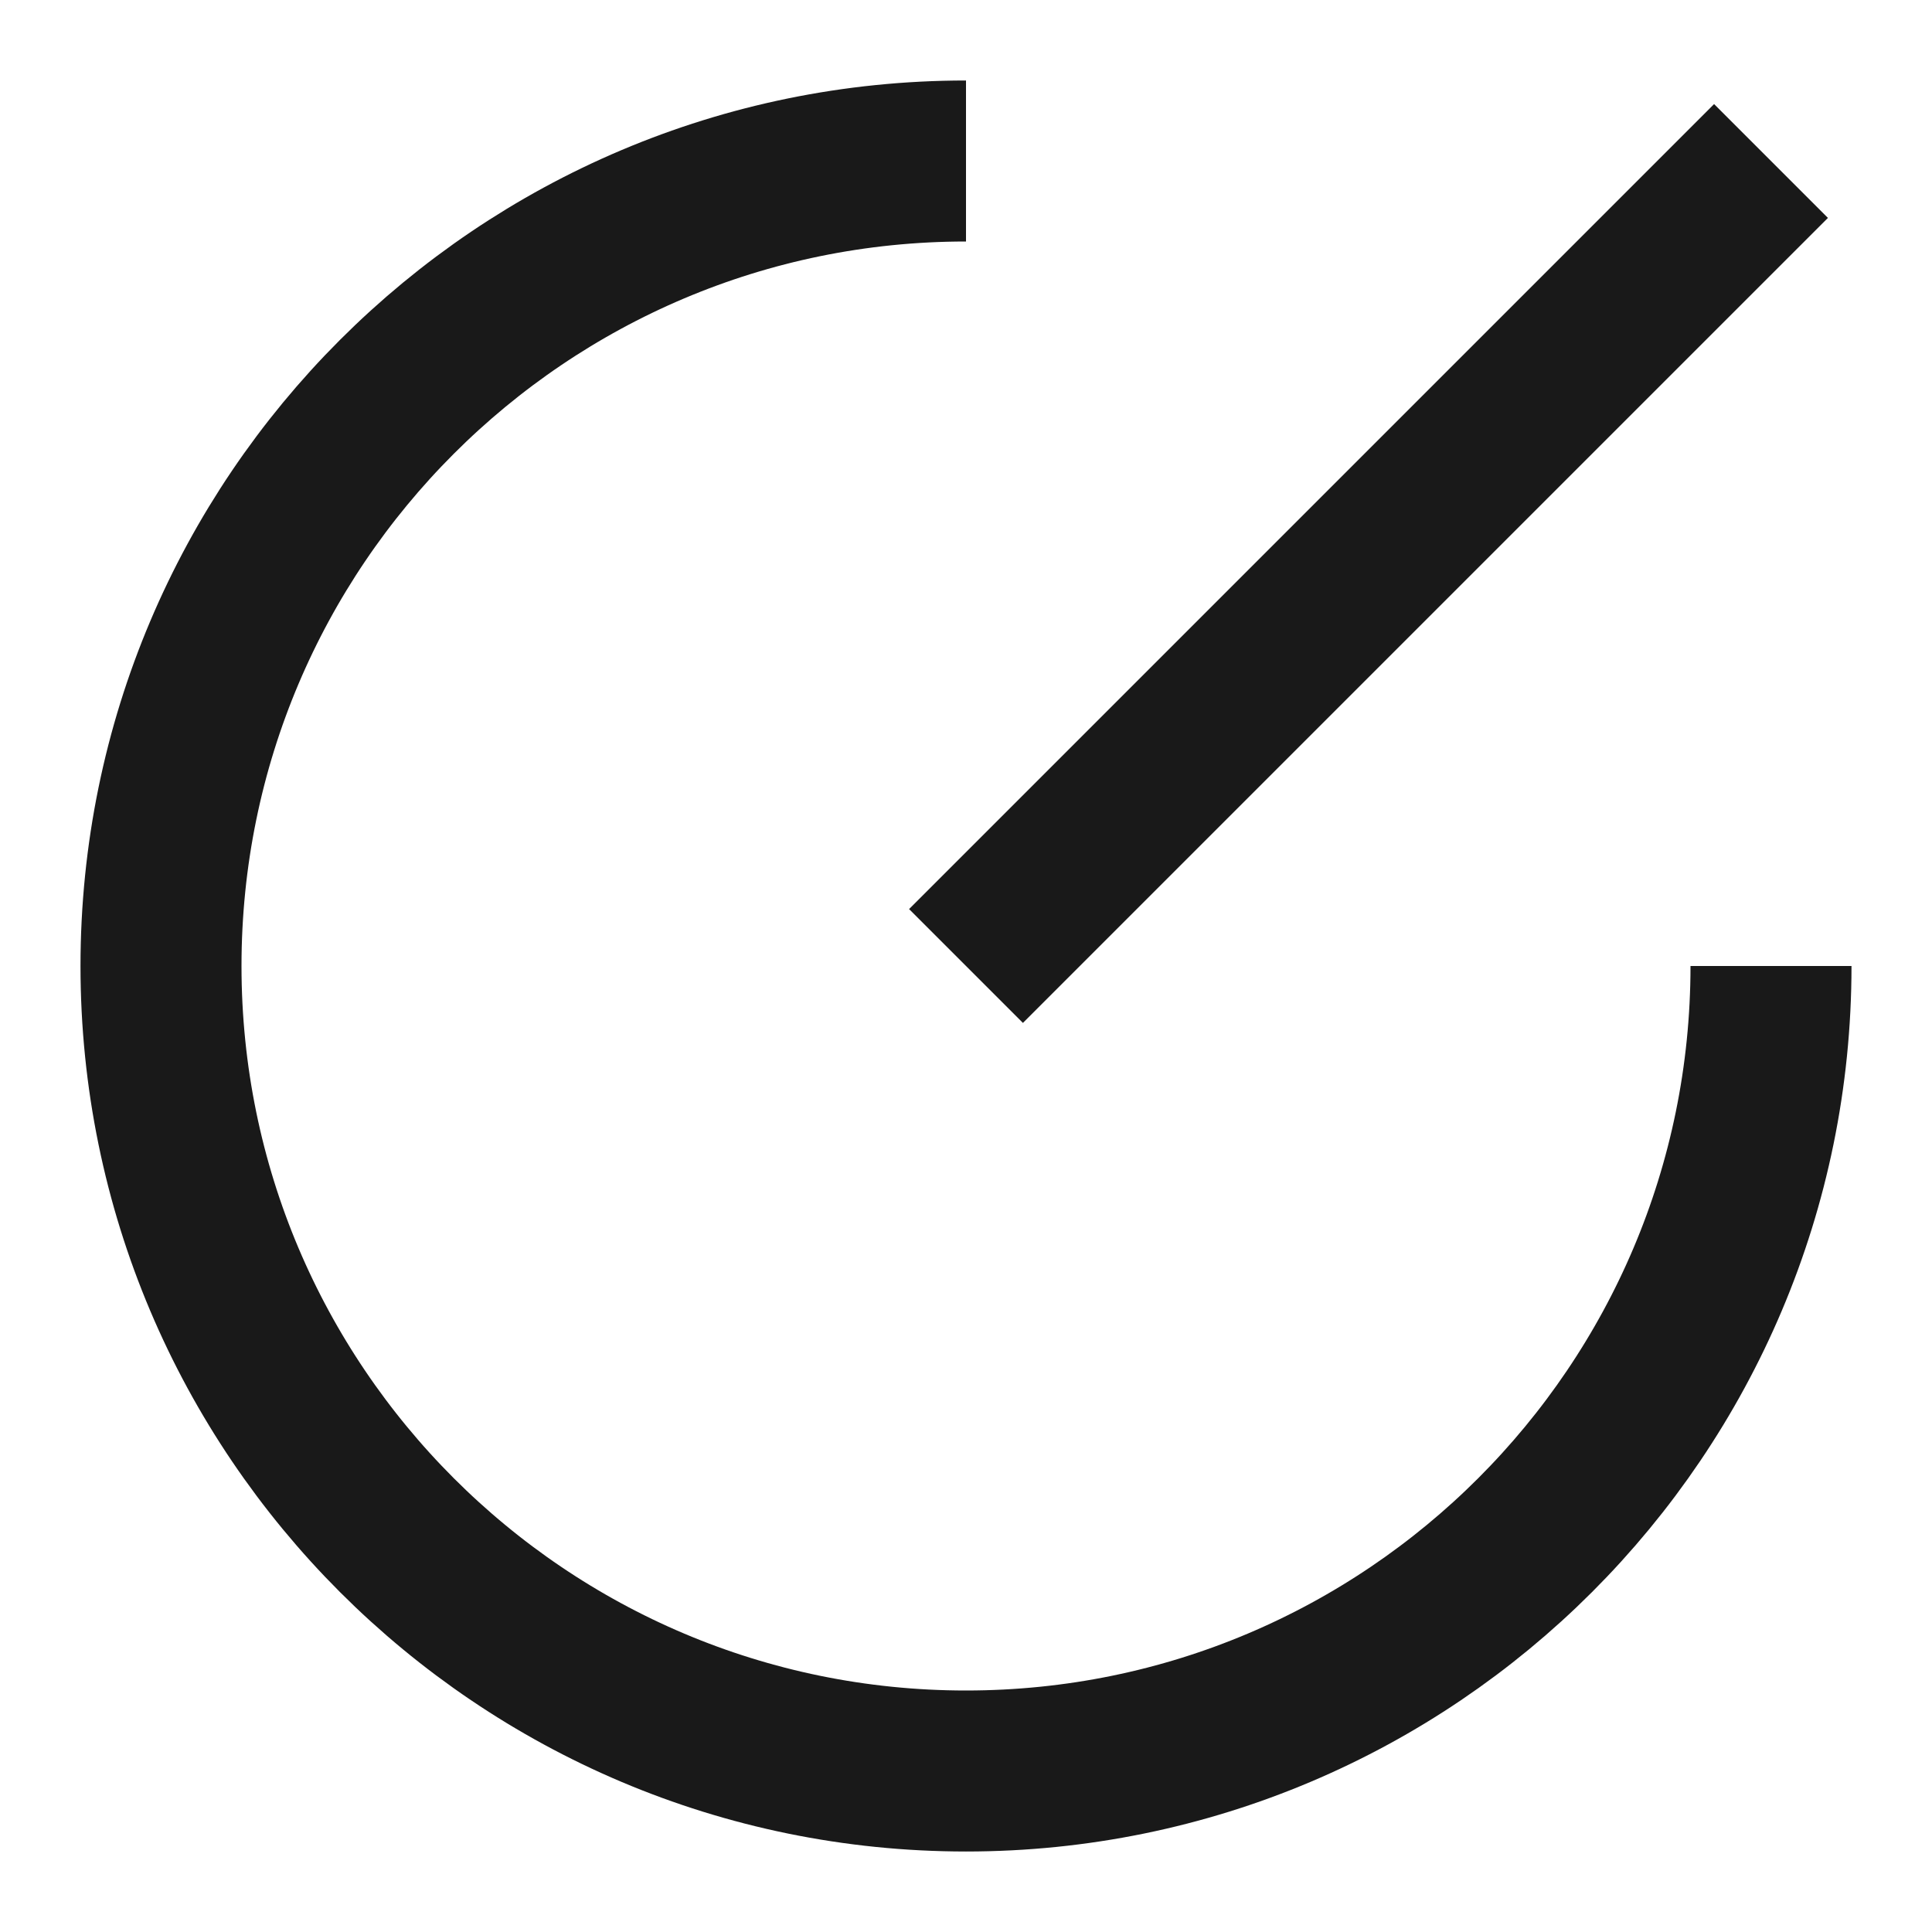
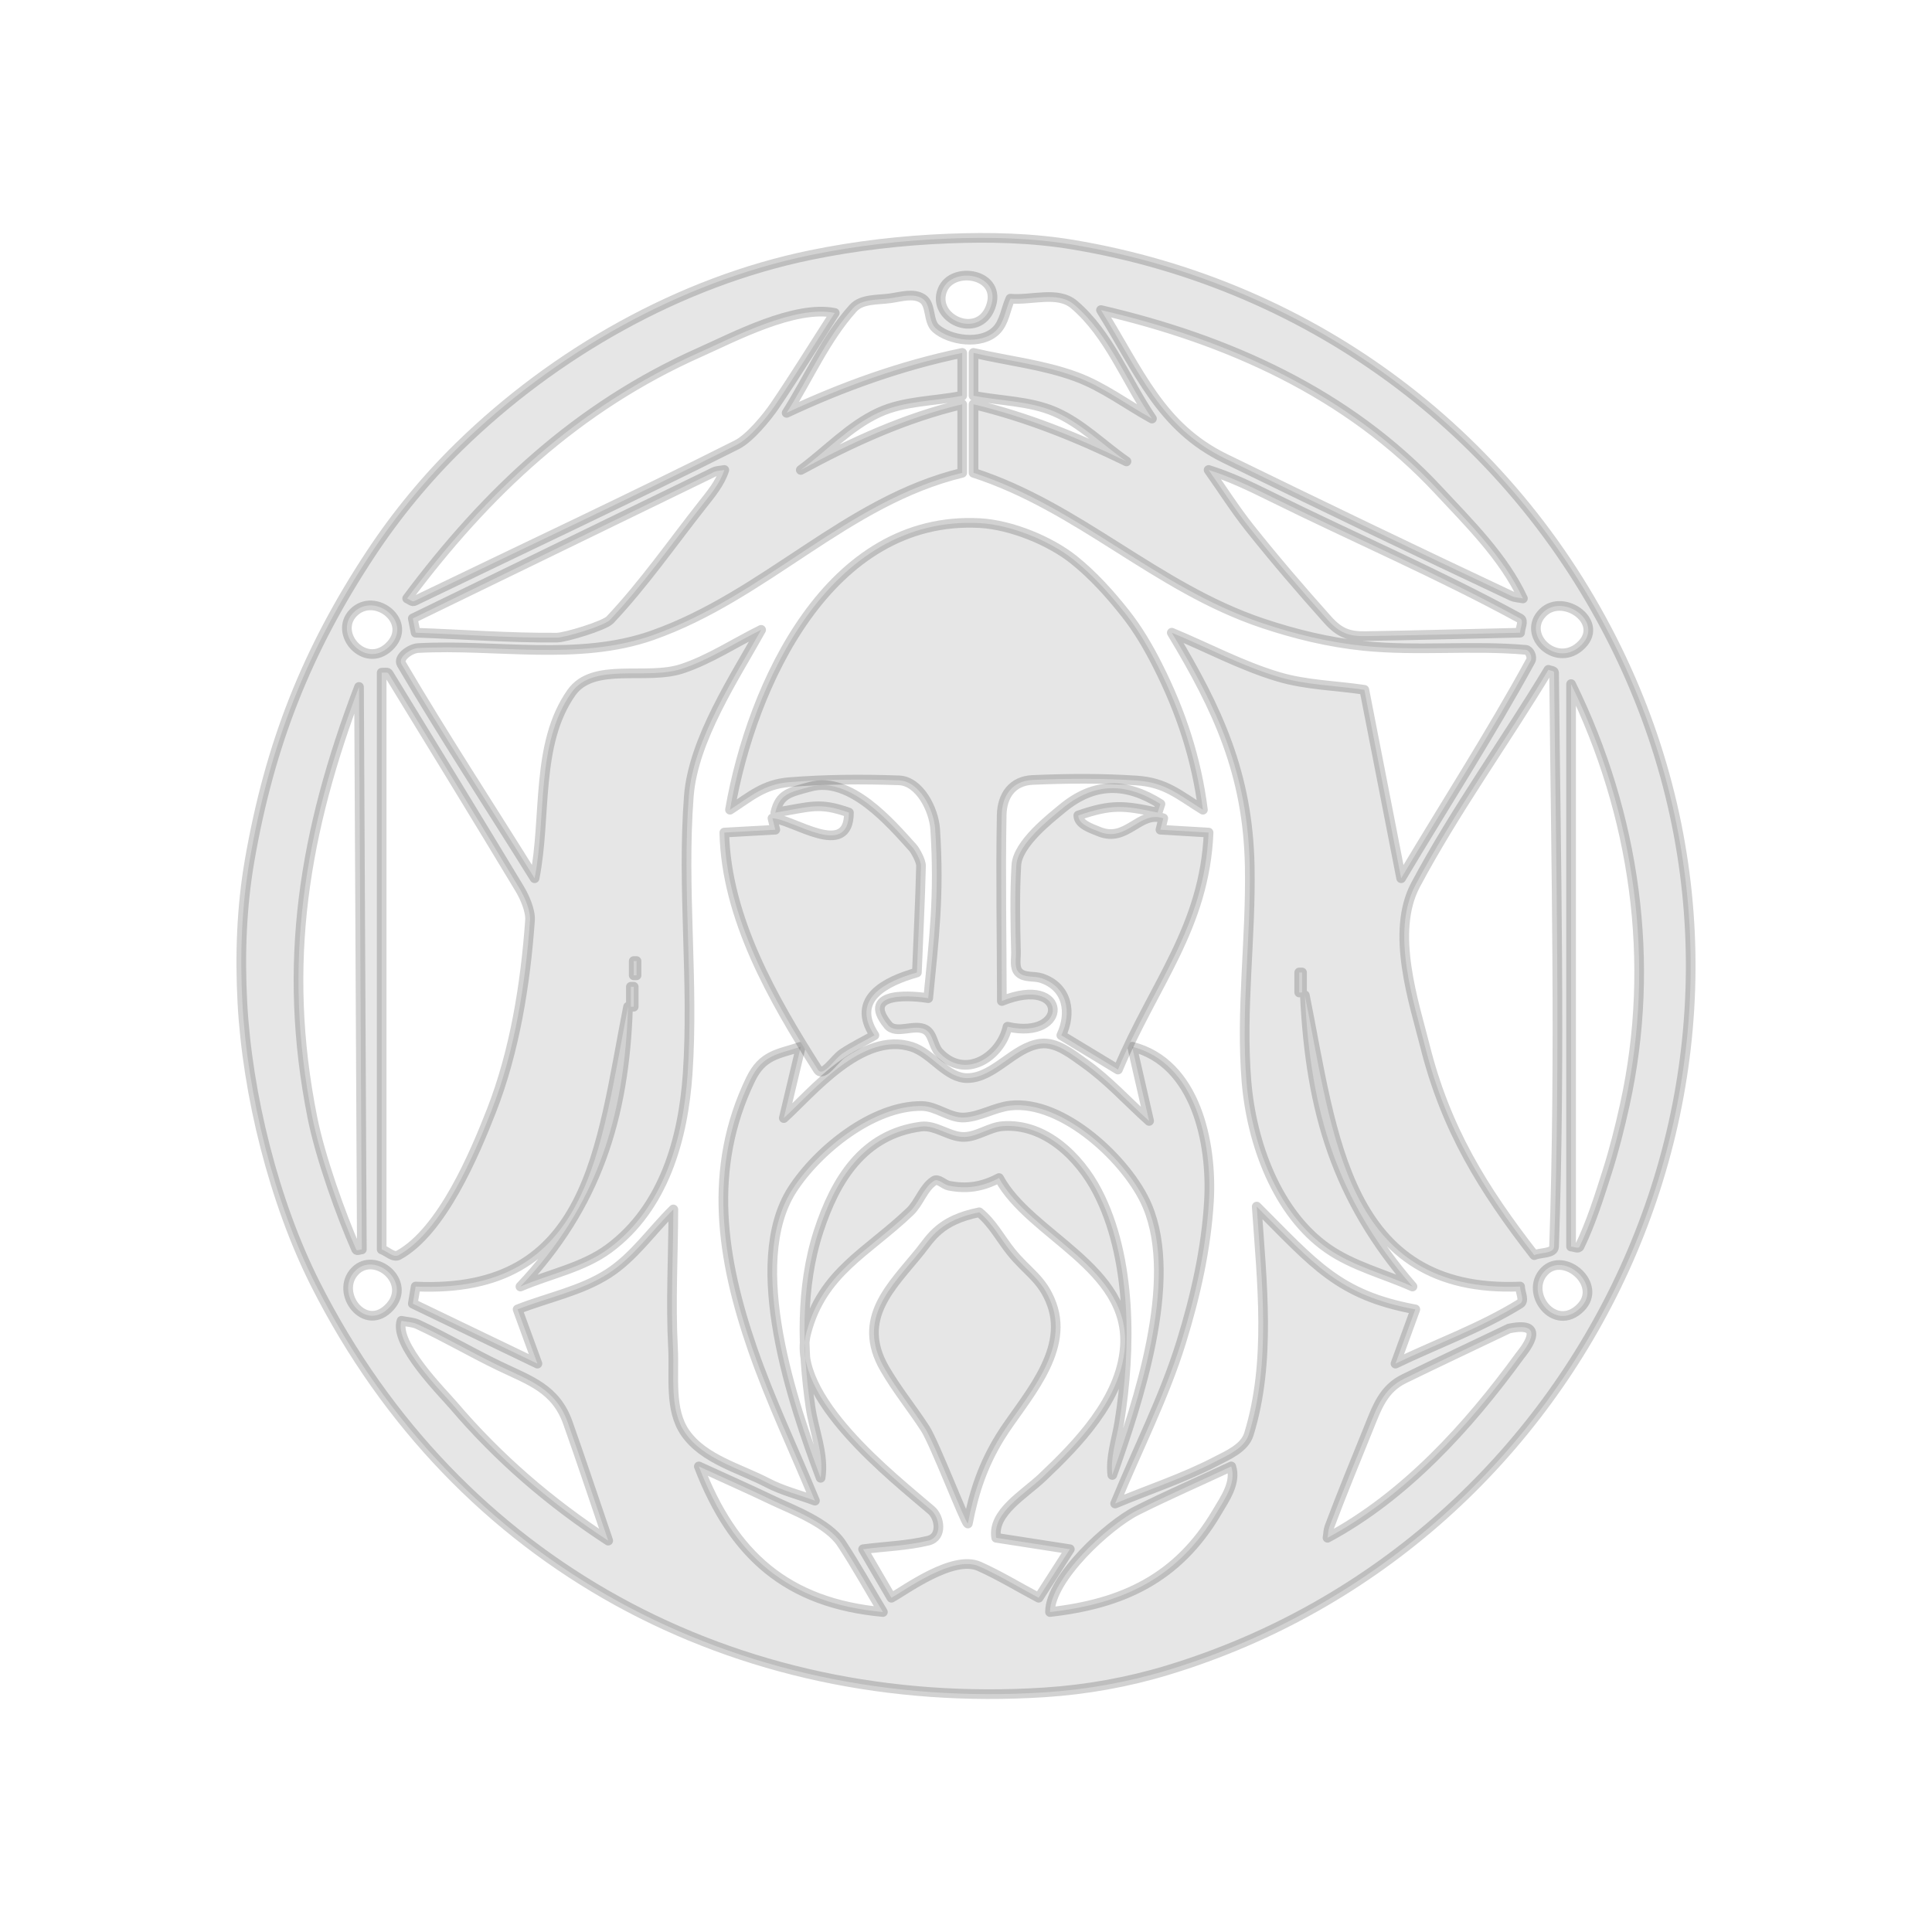
- <svg xmlns="http://www.w3.org/2000/svg" viewBox="0 0 24 24" fill="none">
-   <path d="M12 2C6.48 2 2 6.48 2 12C2 17.52 6.48 22 12 22C17.52 22 22 17.52 22 12" stroke="currentColor" stroke-opacity="0.9" stroke-width="2" />
-   <path d="M22 2L12 12" stroke="currentColor" stroke-opacity="0.9" stroke-width="2" />
+ <svg xmlns="http://www.w3.org/2000/svg" height="100%" stroke-miterlimit="10" style="fill-rule:nonzero;clip-rule:evenodd;stroke-linecap:round;stroke-linejoin:round;" version="1.1" viewBox="0 0 2000 2000" width="100%" xml:space="preserve">
+   <defs />
+   <path d="M0 0L2000 0L2000 2000L0 2000L0 0Z" fill="#000000" fill-opacity="0" fill-rule="nonzero" opacity="1" stroke="none" />
+   <g id="Layer-1">
+     <g opacity="1">
+       <path d="M981.693 246.961C1024.74 245.255 1068.28 246.2 1110.79 253.302C1360.04 294.952 1570.65 452.393 1678.98 682.791C1876.54 1102.99 1644.96 1596.58 1208.74 1728.93C1167.37 1741.48 1124.27 1749.17 1081.15 1751.94C761.96 1772.43 473.699 1620.35 326.718 1329.64C283.689 1244.53 255.996 1133.1 250.914 1037.91C248.283 988.623 250.046 938.645 258.53 890.033C279.417 770.35 317.387 673.85 383.837 573.199C410.384 532.989 441.36 495.419 475.771 461.81C574.417 365.462 703.819 291.919 838.964 264.073C885.905 254.401 933.818 248.858 981.693 246.961ZM975.556 300.298C963.958 329.541 1012.48 352.271 1025.39 318.032C1038.49 283.319 985.874 274.284 975.556 300.298ZM814.318 427.39C872.319 400.193 933.415 378.282 996.078 365.322C996.078 387.489 996.078 387.489 996.078 409.657C967.314 415.437 936.471 414.726 909.787 426.998C879.439 440.955 855.913 466.668 828.976 486.503C881.846 457.766 937.598 432.342 996.078 418.524C996.078 453.991 996.078 453.991 996.078 489.459C875.955 518.504 792.618 616.479 675.026 657.781C598.658 684.604 513.52 666.549 432.765 670.879C424.851 671.303 411.58 680.613 415.62 687.487C459.71 762.508 507.477 835.269 553.406 909.16C566.109 845.121 554.03 770.303 591.517 717.043C614.116 684.934 668.962 704.548 706.065 692.265C734.911 682.716 760.644 665.434 787.934 652.019C761.065 700.435 717.585 765.485 713.068 824.218C705.72 919.779 718.412 1016.14 711.841 1111.76C707.235 1178.78 687.293 1250.26 630.339 1292.42C603.584 1312.23 569.278 1318.69 538.748 1331.82C617.16 1249.04 646.509 1157.76 650.149 1042.16C621.155 1189.36 611.541 1340.19 430.278 1331.82C428.813 1340.68 428.813 1340.68 427.347 1349.55C491.842 1380.58 491.842 1380.58 556.337 1411.62C546.077 1383.54 546.077 1383.54 535.816 1355.46C567.067 1343.11 601.252 1336.59 629.57 1318.42C656.089 1301.41 674.559 1274.15 697.054 1252.01C696.94 1299.83 694.138 1347.72 696.71 1395.46C698.306 1425.09 692.523 1459.32 709.526 1483.54C728.679 1510.82 765.343 1519.81 794.789 1535.17C810.218 1543.22 827.352 1547.38 843.634 1553.49C822.136 1501.27 797.641 1450.21 779.139 1396.84C746.568 1302.89 732.424 1209.77 776.901 1117.61C789.435 1091.64 805.468 1091.37 828.976 1083.54C820.181 1120.49 820.181 1120.49 811.387 1157.43C840.902 1130.73 892.146 1067.26 943.737 1083.64C964.878 1090.35 979.783 1116.59 1001.94 1116.05C1029.61 1115.38 1049.6 1083.83 1077.06 1080.4C1093.71 1078.32 1109.37 1091.18 1123.07 1100.92C1147.29 1118.14 1167.4 1140.57 1189.56 1160.39C1180.77 1121.97 1180.77 1121.97 1171.97 1083.54C1238 1100.14 1254.95 1183.23 1251.53 1243.03C1248.68 1292.76 1237.45 1342.08 1222.72 1389.63C1204.92 1447.05 1177.16 1500.84 1154.38 1556.45C1188.81 1542.06 1224.51 1530.47 1257.65 1513.29C1271.05 1506.35 1288.35 1499.18 1292.83 1484.67C1316.02 1409.65 1306.31 1327.46 1300.96 1249.06C1360.88 1308.9 1385.52 1340.74 1465.13 1355.46C1454.87 1383.54 1454.87 1383.54 1444.61 1411.62C1487.61 1390.93 1533 1374.67 1573.6 1349.55C1578.6 1346.46 1573.6 1337.73 1573.6 1331.82C1392.98 1339.39 1380 1175.8 1350.8 1030.34C1356.57 1150.57 1383.73 1241.55 1462.2 1331.82C1433.02 1318.74 1400.97 1310.83 1374.65 1292.59C1322.1 1256.16 1295.61 1183.52 1290.34 1119.45C1284.25 1045.35 1295.18 970.763 1293.71 896.429C1291.83 801.329 1260.91 734.26 1213.02 654.975C1249.91 670.23 1285.45 689.395 1323.71 700.74C1352.37 709.24 1382.81 709.639 1412.37 714.088C1431.42 811.624 1431.42 811.624 1450.48 909.16C1495.19 834.067 1542.74 760.624 1584.61 683.882C1586.57 680.285 1583.52 673.066 1579.47 672.709C1523.72 667.796 1467.31 674.305 1411.63 668.64C1375.83 664.997 1340.4 656.424 1306.28 644.911C1196.6 607.907 1117.44 524.942 1007.8 489.459C1007.8 453.991 1007.8 453.991 1007.8 418.524C1062.57 431.564 1115.48 452.879 1166.11 477.636C1141.37 460.481 1119.51 438.033 1091.88 426.169C1065.61 414.889 1035.83 415.161 1007.8 409.657C1007.8 387.489 1007.8 387.489 1007.8 365.322C1043.21 373.553 1079.9 377.452 1114.03 390.016C1142.04 400.324 1166.34 418.873 1192.49 433.302C1165.6 393.94 1148.12 345.958 1111.82 315.215C1094.93 300.911 1067.88 311.182 1045.91 309.165C1041.04 320.125 1039.74 333.585 1031.29 342.045C1015.76 357.572 983.073 352.498 968.749 339.905C960.349 332.521 964.376 315.293 955.035 309.165C945.628 302.993 932.488 307.291 921.368 308.818C908.3 310.614 892.002 309.212 883.125 319.045C854.493 350.758 837.254 391.275 814.318 427.39ZM1139.73 320.987C1179.69 385.067 1201.33 441.978 1268.26 474.645C1366.8 522.737 1465.57 570.356 1564.79 616.985C1568.42 618.689 1572.62 618.666 1576.53 619.507C1556.66 576.696 1520.12 540.837 1489.08 507.478C1395.44 406.836 1270.82 351.375 1139.73 320.987ZM421.484 619.507C428.771 623.181 426.024 623.634 433.851 619.853C543.55 566.85 653.906 515.191 762.743 460.412C776.255 453.611 794.161 431.612 801.817 420.354C823.334 388.714 843.376 356.08 864.156 323.943C822.755 315.472 759.064 349.24 724.22 364.743C597.875 420.956 503.423 509.73 421.484 619.507ZM427.347 640.197C428.813 647.586 428.813 647.586 430.278 654.975C478.987 656.676 527.668 660.477 576.404 660.079C585.103 660.008 625.658 647.848 631.513 641.635C666.254 604.771 695.368 562.899 726.737 523.079C735.651 511.763 745.41 500.253 749.823 486.503C738.669 488.243 742.92 486.791 731.716 492.228C630.226 541.48 528.803 590.874 427.347 640.197ZM1251.13 486.503C1265.33 506.518 1278.48 527.342 1293.74 546.547C1319.54 579.007 1346.59 610.463 1374.21 641.363C1386.64 655.271 1396.24 658.781 1413.74 658.496C1467.04 657.628 1520.32 656.148 1573.6 654.975C1573.6 650.049 1577.9 642.543 1573.6 640.197C1489.22 594.1 1400.7 556.139 1314.56 513.468C1293.97 503.266 1273.06 493.304 1251.13 486.503ZM365.783 634.285C344.789 655.646 377.69 692.98 402.57 669.674C429.282 644.653 388.083 611.597 365.783 634.285ZM1597.06 634.285C1574.78 656.628 1609.68 691.027 1634.98 669.568C1663.67 645.232 1618.5 612.782 1597.06 634.285ZM1602.92 693.398C1557.87 768.134 1506.37 839.042 1465.34 916.093C1439.12 965.333 1463.88 1038.06 1475.02 1082.45C1496.61 1168.56 1534.77 1230.47 1588.26 1299.3C1595.1 1296.35 1608.53 1297.94 1608.78 1290.44C1615.52 1092.53 1610.73 894.372 1608.78 696.354C1608.76 694.151 1604.87 694.383 1602.92 693.398ZM395.099 696.354C395.099 994.874 395.099 994.874 395.099 1293.39C400.962 1295.36 407.262 1302.29 412.689 1299.3C457.642 1274.61 491.353 1194.37 508.806 1149.68C532.947 1087.87 543.98 1018.42 548.668 952.704C549.377 942.774 543.058 928.513 538.027 920.159C494.121 847.231 449.598 774.683 405.143 702.095C400.654 694.766 402.613 696.354 395.099 696.354ZM1626.37 708.176C1626.37 999.307 1626.37 999.307 1626.37 1290.44C1629.3 1290.44 1633.88 1293.1 1635.17 1290.44C1647.13 1265.66 1655.41 1239.19 1663.78 1212.95C1671.05 1190.16 1676.88 1166.89 1682.03 1143.51C1714.55 995.865 1692.53 842.718 1626.37 708.176ZM371.646 711.132C314.792 860.563 291.542 997.087 323.349 1156.72C331.657 1198.42 353.118 1258.12 368.715 1293.39C369.511 1295.19 372.624 1293.39 374.578 1293.39C373.112 1002.26 373.112 1002.26 371.646 711.132ZM656.012 994.874C656.012 999.75 656.012 1004.63 656.012 1009.65C656.979 1009.65 657.947 1009.65 658.943 1009.65C658.943 1004.78 658.943 999.898 658.943 994.874C657.976 994.874 657.009 994.874 656.012 994.874ZM1344.94 1006.7C1344.94 1013.52 1344.94 1020.35 1344.94 1027.39C1345.91 1027.39 1346.87 1027.39 1347.87 1027.39C1347.87 1020.56 1347.87 1013.73 1347.87 1006.7C1346.9 1006.7 1345.93 1006.7 1344.94 1006.7ZM653.08 1021.47C653.08 1028.3 653.08 1035.13 653.08 1042.16C654.048 1042.16 655.015 1042.16 656.012 1042.16C656.012 1035.34 656.012 1028.51 656.012 1021.47C655.044 1021.47 654.077 1021.47 653.08 1021.47ZM849.497 1529.84C853.287 1505.45 842.508 1480.96 838.998 1456.52C830.479 1397.21 828.521 1332.45 847.382 1274.66C864.842 1221.17 893.629 1174.11 953.389 1166.23C968.808 1164.19 983.28 1177.67 998.815 1176.94C1012.46 1176.31 1024.63 1166.7 1038.25 1165.74C1081.73 1162.67 1117.26 1197.67 1135.78 1233.06C1171.86 1301.96 1170.87 1397.23 1158.7 1472.33C1155.77 1490.44 1149.29 1508.67 1151.45 1526.89C1177.86 1452.03 1220.43 1326.38 1187.8 1248.67C1168.08 1201.72 1100.07 1138.19 1045.73 1144.5C1029.55 1146.38 1014.68 1155.85 998.414 1156.84C983.257 1157.75 969.6 1145.14 954.417 1144.93C903.447 1144.24 846.21 1191.11 820.28 1231.3C770.759 1308.05 821.466 1454.75 849.497 1529.84ZM893.472 1603.74C908.13 1628.86 908.13 1628.86 922.788 1653.98C936.85 1646.37 986.49 1609.33 1013.67 1621.47C1034.85 1630.93 1054.71 1643.14 1075.23 1653.98C1091.35 1628.86 1091.35 1628.86 1107.48 1603.74C1069.37 1597.82 1069.37 1597.82 1031.26 1591.91C1026.97 1565.99 1059.93 1547.41 1078.94 1529.43C1115.4 1494.94 1160.41 1448.8 1164.45 1394.64C1170.61 1312.01 1066.5 1279.16 1034.19 1219.5C1017.05 1228.52 1001.38 1231.14 982.259 1227.42C976.937 1226.39 971.283 1219.44 966.762 1222.46C955.572 1229.92 951.605 1245.03 941.876 1254.35C897.964 1296.38 851.059 1316.88 834.656 1380.03C817.471 1446.2 924.489 1529.31 964.144 1563.4C972.683 1570.74 976.192 1591.17 960.898 1594.87C938.859 1600.2 915.947 1600.78 893.472 1603.74ZM367.615 1315.75C345.675 1338.15 378.296 1381.25 403.894 1352.51C426.68 1326.92 388.068 1294.86 367.615 1315.75ZM1598.89 1315.93C1577.21 1338.26 1609.58 1380.52 1636.27 1353.61C1659.73 1329.96 1619.21 1294.99 1598.89 1315.93ZM415.62 1367.28C407.635 1391.44 457.886 1441.34 469.648 1455.13C516.431 1510.01 569.61 1555.63 629.627 1594.87C615.704 1554.21 602.238 1513.39 587.858 1472.89C575.294 1437.51 548.723 1429.28 517.277 1414.2C488.631 1400.46 461.183 1384.23 432.339 1370.92C427.155 1368.53 421.193 1368.5 415.62 1367.28ZM1562.07 1375.3C1525.93 1392.6 1489.66 1409.64 1453.64 1427.21C1432.13 1437.7 1425.59 1456.55 1416.94 1478C1403.19 1512.1 1389.11 1546.08 1376.21 1580.52C1374.86 1584.12 1374.91 1588.11 1374.25 1591.91C1454.51 1548.88 1520.13 1476.64 1573.3 1403.59C1575.45 1400.64 1605.34 1366.21 1562.07 1375.3ZM723.439 1518.02C758.875 1610.07 814.94 1659.68 913.993 1668.76C899.705 1645.09 886.344 1620.82 871.129 1597.75C856.918 1576.19 819.139 1562.37 801.006 1553.69C775.335 1541.4 749.294 1529.91 723.439 1518.02ZM1274.58 1518.02C1242.05 1533.23 1209.11 1547.59 1176.98 1563.65C1147.22 1578.53 1086.96 1634.11 1086.96 1668.76C1162.26 1660.26 1219.24 1633.97 1259.6 1565.75C1268.02 1551.51 1280.09 1534.7 1274.58 1518.02Z" fill="#e5e5e5" fill-opacity="0.95" fill-rule="nonzero" opacity="1" stroke="#1f1f1f" stroke-linecap="butt" stroke-linejoin="round" stroke-opacity="0.2" stroke-width="10" />
+       <path d="M1245.26 838.225C1220.49 822.982 1206.82 810.031 1177.02 808.012C1141.09 805.577 1104.96 805.844 1068.97 807.404C1047.94 808.316 1037.34 823.558 1036.95 843.703C1035.73 907.874 1037.06 972.069 1037.12 1036.25C1106.02 1008.41 1106.93 1077.3 1042.98 1062.85C1036.01 1093.94 999.113 1118.37 972.082 1089.35C965.857 1082.66 965.95 1070.2 957.967 1065.81C946.576 1059.54 927.601 1071.25 919.306 1061.19C888.841 1024.24 949.506 1031.38 960.898 1033.3C966.947 971.117 972.55 927.355 968.122 858.633C966.764 837.568 951.573 808.555 930.648 807.81C892.87 806.464 854.944 806.686 817.259 809.674C790.65 811.784 777.053 824.415 755.686 838.225C778.117 708.918 858.443 532.965 1014.52 541.538C1046.53 543.296 1087.08 559.82 1111.66 579.548C1131.58 595.533 1148.91 614.798 1164.8 634.855C1178.01 651.545 1188.9 670.139 1198.49 689.183C1222.79 737.453 1238.46 785.186 1245.26 838.225Z" fill="#e5e5e5" fill-opacity="0.95" fill-rule="nonzero" opacity="1" stroke="#1f1f1f" stroke-linecap="butt" stroke-linejoin="round" stroke-opacity="0.2" stroke-width="10" />
+       <path d="M949.172 1006.7C917.368 1015.76 880.077 1033.73 905.198 1071.72C894.196 1077.99 882.708 1083.47 872.191 1090.54C863.737 1096.23 852.053 1115.81 846.566 1107.19C800.466 1034.75 751.663 949.997 749.823 861.87C776.207 860.392 776.207 860.392 802.592 858.914C801.126 853.003 801.126 853.003 799.66 847.092C820.458 847.625 878.814 890.271 878.814 841.18C847.868 830.191 839.63 835.122 802.592 841.18C807.217 821.65 817.401 820.251 838.972 814.363C880.137 803.127 921.826 851.899 944.987 877.601C947.082 879.925 953.562 890.939 953.432 896.425C952.563 933.2 950.592 969.939 949.172 1006.7Z" fill="#e5e5e5" fill-opacity="0.95" fill-rule="nonzero" opacity="1" stroke="#1f1f1f" stroke-linecap="butt" stroke-linejoin="round" stroke-opacity="0.2" stroke-width="10" />
+       <path d="M1201.29 832.313C1199.82 836.747 1199.82 836.747 1198.36 841.18C1162.99 833.538 1150.74 832.352 1116.27 844.136C1116.27 853.312 1129.45 857.511 1137.89 860.946C1166.64 872.647 1179.34 838.73 1204.22 847.092C1202.76 853.003 1202.76 853.003 1201.29 858.914C1226.21 860.392 1226.21 860.392 1251.13 861.87C1247.06 959.873 1194.61 1018.27 1157.32 1107.19C1128 1089.45 1128 1089.45 1098.68 1071.72C1109.42 1049.12 1105.8 1021.87 1078.16 1012.61C1070.52 1010.04 1060.39 1012.45 1054.71 1006.7C1049.79 1001.72 1051.89 992.857 1051.73 985.832C1051.03 955.788 1050.35 925.676 1052.12 895.677C1053.45 873.312 1087.66 846.914 1099.64 836.971C1132.94 809.34 1166 810.069 1201.29 832.313Z" fill="#e5e5e5" fill-opacity="0.95" fill-rule="nonzero" opacity="1" stroke="#1f1f1f" stroke-linecap="butt" stroke-linejoin="round" stroke-opacity="0.2" stroke-width="10" />
+       <path d="M1013.67 1254.97C1027.27 1265.92 1035.64 1282.19 1046.59 1295.83C1063.66 1317.11 1079.2 1323.78 1088.81 1350.26C1107.26 1401.06 1058.47 1450.17 1035.63 1487.1C1017.84 1515.86 1008.25 1544.2 1001.94 1577.13C998.906 1575.6 967.497 1493.86 957.788 1478.87C944.19 1457.89 928.242 1438.42 915.758 1416.74C885.78 1364.68 923.171 1331.7 952.38 1295.48C963.896 1281.2 972.95 1263.19 1013.67 1254.97Z" fill="#e5e5e5" fill-opacity="0.95" fill-rule="nonzero" opacity="1" stroke="#1f1f1f" stroke-linecap="butt" stroke-linejoin="round" stroke-opacity="0.2" stroke-width="10" />
+     </g>
+   </g>
</svg>
